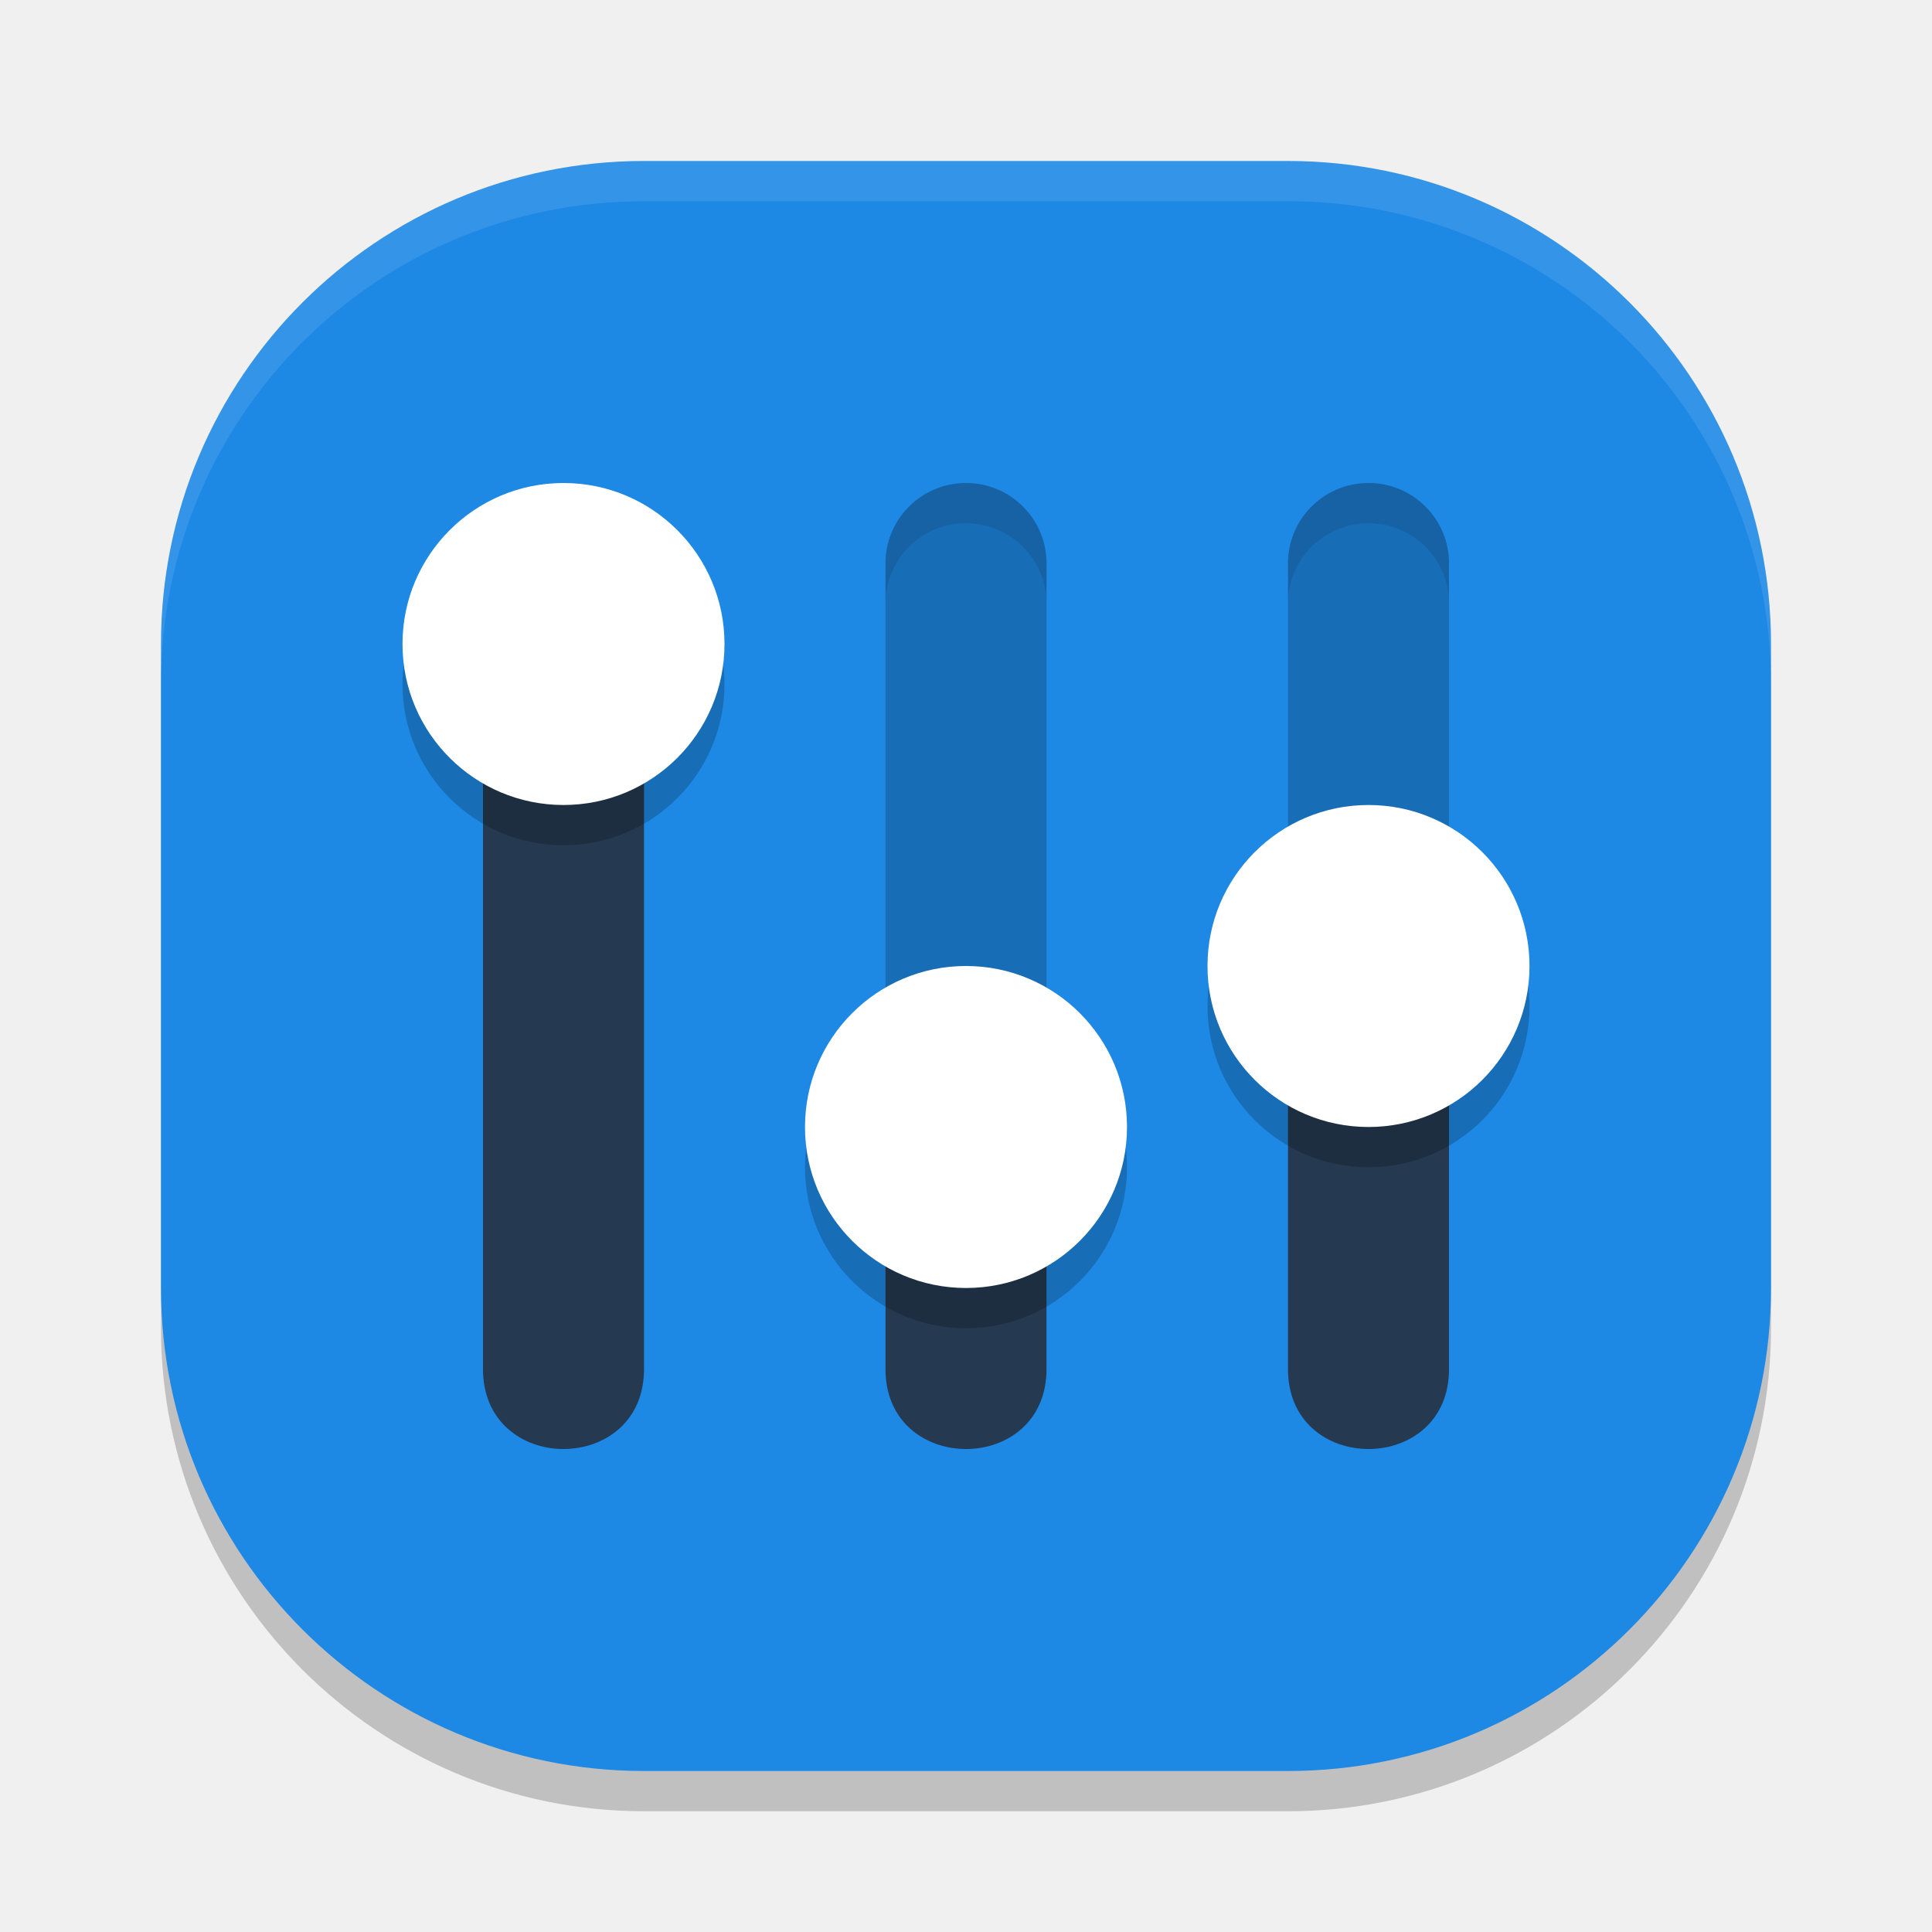
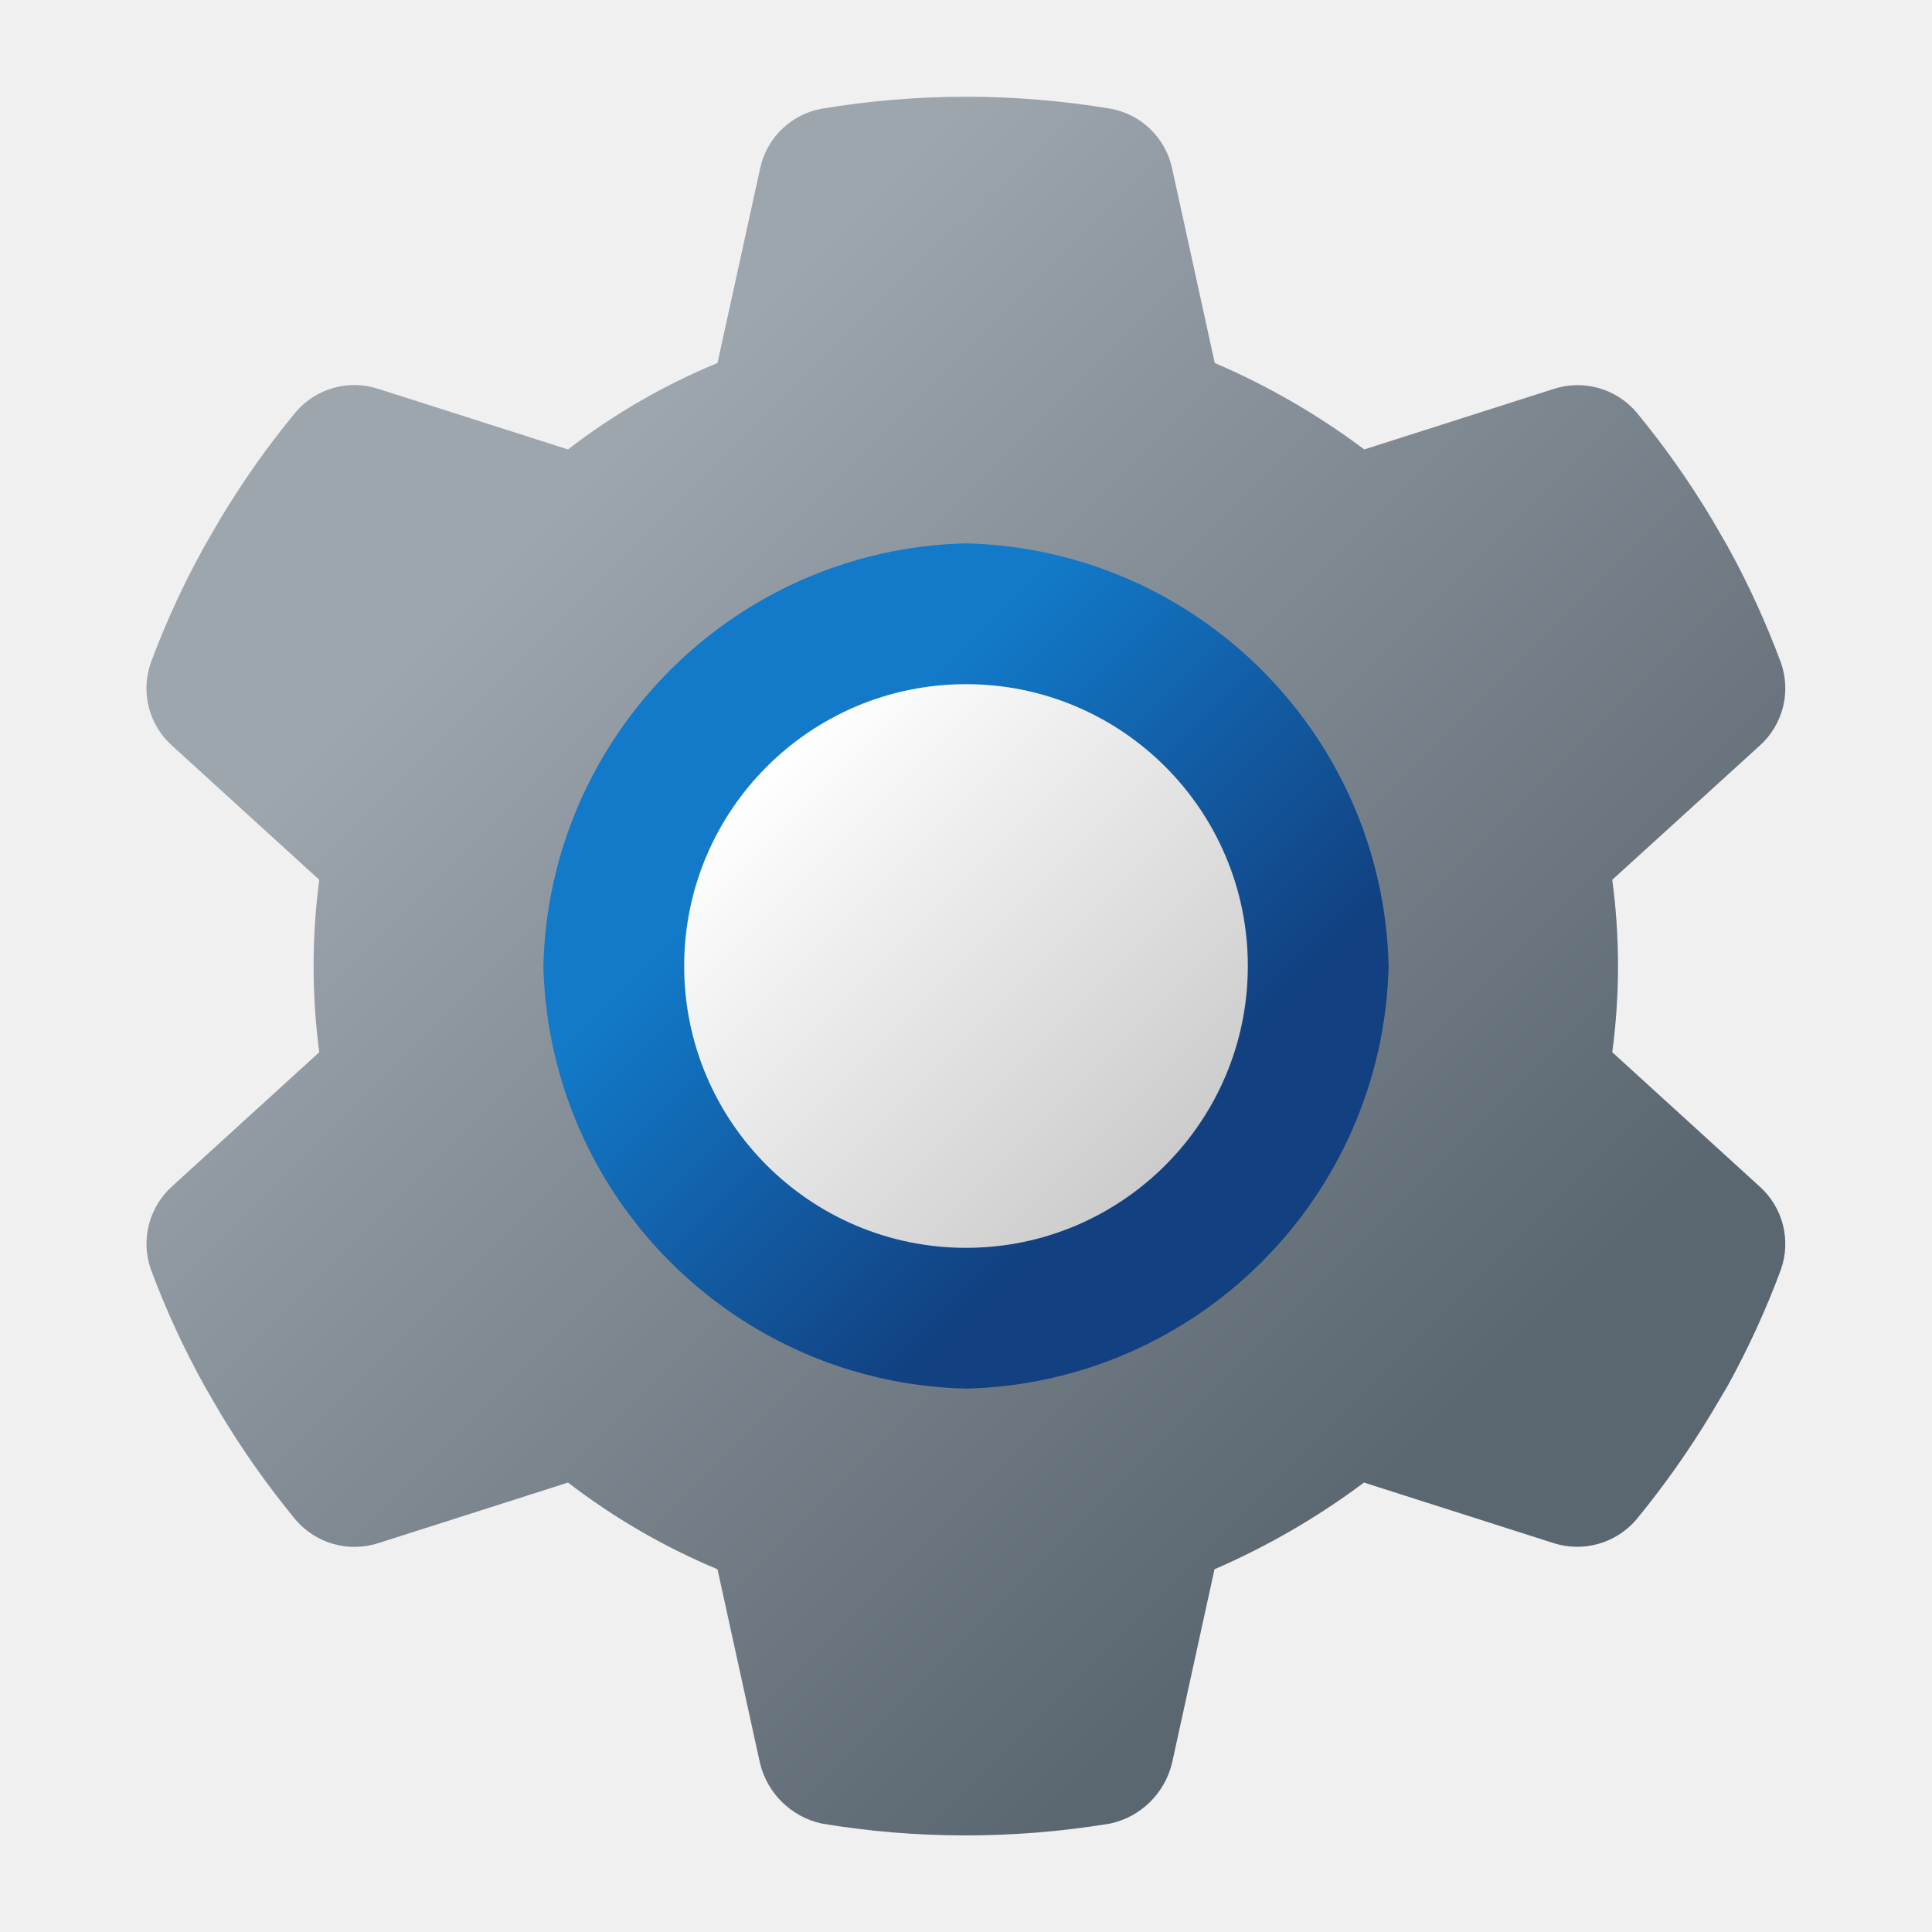
- <svg xmlns="http://www.w3.org/2000/svg" width="48" height="48" version="1">
-   <rect style="opacity:0.2" width="40" height="40" x="4" y="5" rx="12" ry="12" />
-   <rect style="fill:#1e88e5" width="40" height="40" x="4" y="4" rx="12" ry="12" />
-   <path style="opacity:0.1;fill:#ffffff" d="M 16,4 C 9.352,4 4,9.352 4,16 v 1 C 4,10.352 9.352,5 16,5 h 16 c 6.648,0 12,5.352 12,12 V 16 C 44,9.352 38.648,4 32,4 Z" />
-   <path style="fill:#253951" d="m 12,16 v 17.977 c -0.038,2.698 4.038,2.698 4,0 V 16 Z m 20,8 v 9.977 c -0.038,2.698 4.038,2.698 4,0 V 24 Z m -10,4 v 5.977 c -0.038,2.698 4.038,2.698 4,0 V 28 Z" />
-   <path style="opacity:0.2" d="M 23.971,12 C 22.867,12.016 21.984,12.922 22,14.023 V 28 h 4 V 14.023 C 26.016,12.899 25.098,11.984 23.971,12 Z m 10,0 C 32.867,12.016 31.984,12.922 32,14.023 V 24 h 4 V 14.023 C 36.016,12.899 35.098,11.984 33.971,12 Z" />
-   <path style="opacity:0.2" d="m 14,13 c -2.209,0 -4,1.791 -4,4 0,2.209 1.791,4 4,4 2.209,0 4,-1.791 4,-4 0,-2.209 -1.791,-4 -4,-4 z m 20,8 c -2.209,0 -4,1.791 -4,4 0,2.209 1.791,4 4,4 2.209,0 4,-1.791 4,-4 0,-2.209 -1.791,-4 -4,-4 z m -10,4 c -2.209,0 -4,1.791 -4,4 0,2.209 1.791,4 4,4 2.209,0 4,-1.791 4,-4 0,-2.209 -1.791,-4 -4,-4 z" />
-   <path style="fill:#ffffff" d="M 14 12 C 11.791 12 10 13.791 10 16 C 10 18.209 11.791 20 14 20 C 16.209 20 18 18.209 18 16 C 18 13.791 16.209 12 14 12 z M 34 20 C 31.791 20 30 21.791 30 24 C 30 26.209 31.791 28 34 28 C 36.209 28 38 26.209 38 24 C 38 21.791 36.209 20 34 20 z M 24 24 C 21.791 24 20 25.791 20 28 C 20 30.209 21.791 32 24 32 C 26.209 32 28 30.209 28 28 C 28 25.791 26.209 24 24 24 z" />
-   <path style="opacity:0.1" d="M 23.971 12 C 22.867 12.016 21.984 12.922 22 14.023 L 22 15.023 C 21.984 13.922 22.867 13.016 23.971 13 C 25.098 12.984 26.016 13.899 26 15.023 L 26 14.023 C 26.016 12.899 25.098 11.984 23.971 12 z M 33.971 12 C 32.867 12.016 31.984 12.922 32 14.023 L 32 15.023 C 31.984 13.922 32.867 13.016 33.971 13 C 35.098 12.984 36.016 13.899 36 15.023 L 36 14.023 C 36.016 12.899 35.098 11.984 33.971 12 z" />
+ <svg xmlns="http://www.w3.org/2000/svg" viewBox="0 0 8 8">
+   <defs>
+     <style>.cls-1{fill:url(#Gradiente_sem_nome);}.cls-2{fill:url(#Gradiente_sem_nome_3);}.cls-3{fill:url(#Gradiente_sem_nome_2);}</style>
+     <linearGradient id="Gradiente_sem_nome" x1="1.465" y1="1.465" x2="6.535" y2="6.536" gradientUnits="userSpaceOnUse">
+       <stop offset="0.145" stop-color="#9da5ad" />
+       <stop offset="0.894" stop-color="#5a6670" />
+     </linearGradient>
+     <linearGradient id="Gradiente_sem_nome_3" x1="2.763" y1="5.237" x2="5.237" y2="2.763" gradientTransform="matrix(1, 0, 0, -1, 0, 8)" gradientUnits="userSpaceOnUse">
+       <stop offset="0.23" stop-color="#127ac9" />
+       <stop offset="0.8" stop-color="#124080" />
+     </linearGradient>
+     <linearGradient id="Gradiente_sem_nome_2" x1="3.175" y1="4.825" x2="4.825" y2="3.175" gradientTransform="matrix(1, 0, 0, -1, 0, 8)" gradientUnits="userSpaceOnUse">
+       <stop offset="0" stop-color="#fff" />
+       <stop offset="0.242" stop-color="#f2f2f2" />
+       <stop offset="1" stop-color="#ccc" />
+     </linearGradient>
+   </defs>
+   <g id="Camada_2" data-name="Camada 2">
+     <path class="cls-1" d="M6.676,4.357a2.681,2.681,0,0,0,0-.714l.609-.554a.319.319,0,0,0,.089-.346,3.567,3.567,0,0,0-.221-.482l-.066-.114a3.627,3.627,0,0,0-.311-.44.32.32,0,0,0-.344-.096l-.783.25A3.006,3.006,0,0,0,5.03,1.503L4.854.7a.319.319,0,0,0-.256-.25,3.64,3.64,0,0,0-1.195,0,.319.319,0,0,0-.256.25l-.176.803a2.706,2.706,0,0,0-.619.358l-.783-.25a.319.319,0,0,0-.345.096,3.641,3.641,0,0,0-.311.44l-.066.114a3.525,3.525,0,0,0-.222.482.319.319,0,0,0,.089.346l.608.554a2.727,2.727,0,0,0,0,.714l-.608.554a.32.32,0,0,0-.089.346,3.501,3.501,0,0,0,.222.482l.066.114a3.68,3.68,0,0,0,.311.44.321.321,0,0,0,.345.096l.783-.25a2.764,2.764,0,0,0,.619.359l.176.803a.337.337,0,0,0,.256.25A3.6,3.6,0,0,0,3.987,7.6a3.68,3.68,0,0,0,.61-.049.337.337,0,0,0,.256-.25l.176-.803a3.078,3.078,0,0,0,.619-.359l.783.25a.322.322,0,0,0,.344-.096,3.691,3.691,0,0,0,.311-.44L7.153,5.74a3.567,3.567,0,0,0,.221-.482.319.319,0,0,0-.089-.346Z" />
+   </g>
+   <g id="Camada_1" data-name="Camada 1">
+     <path class="cls-2" d="M4,5.75H4A1.794,1.794,0,0,1,2.25,4h0A1.794,1.794,0,0,1,4,2.25H4A1.794,1.794,0,0,1,5.75,4h0A1.794,1.794,0,0,1,4,5.75Z" />
+     <circle class="cls-3" cx="4" cy="4" r="1.167" />
+   </g>
</svg>
